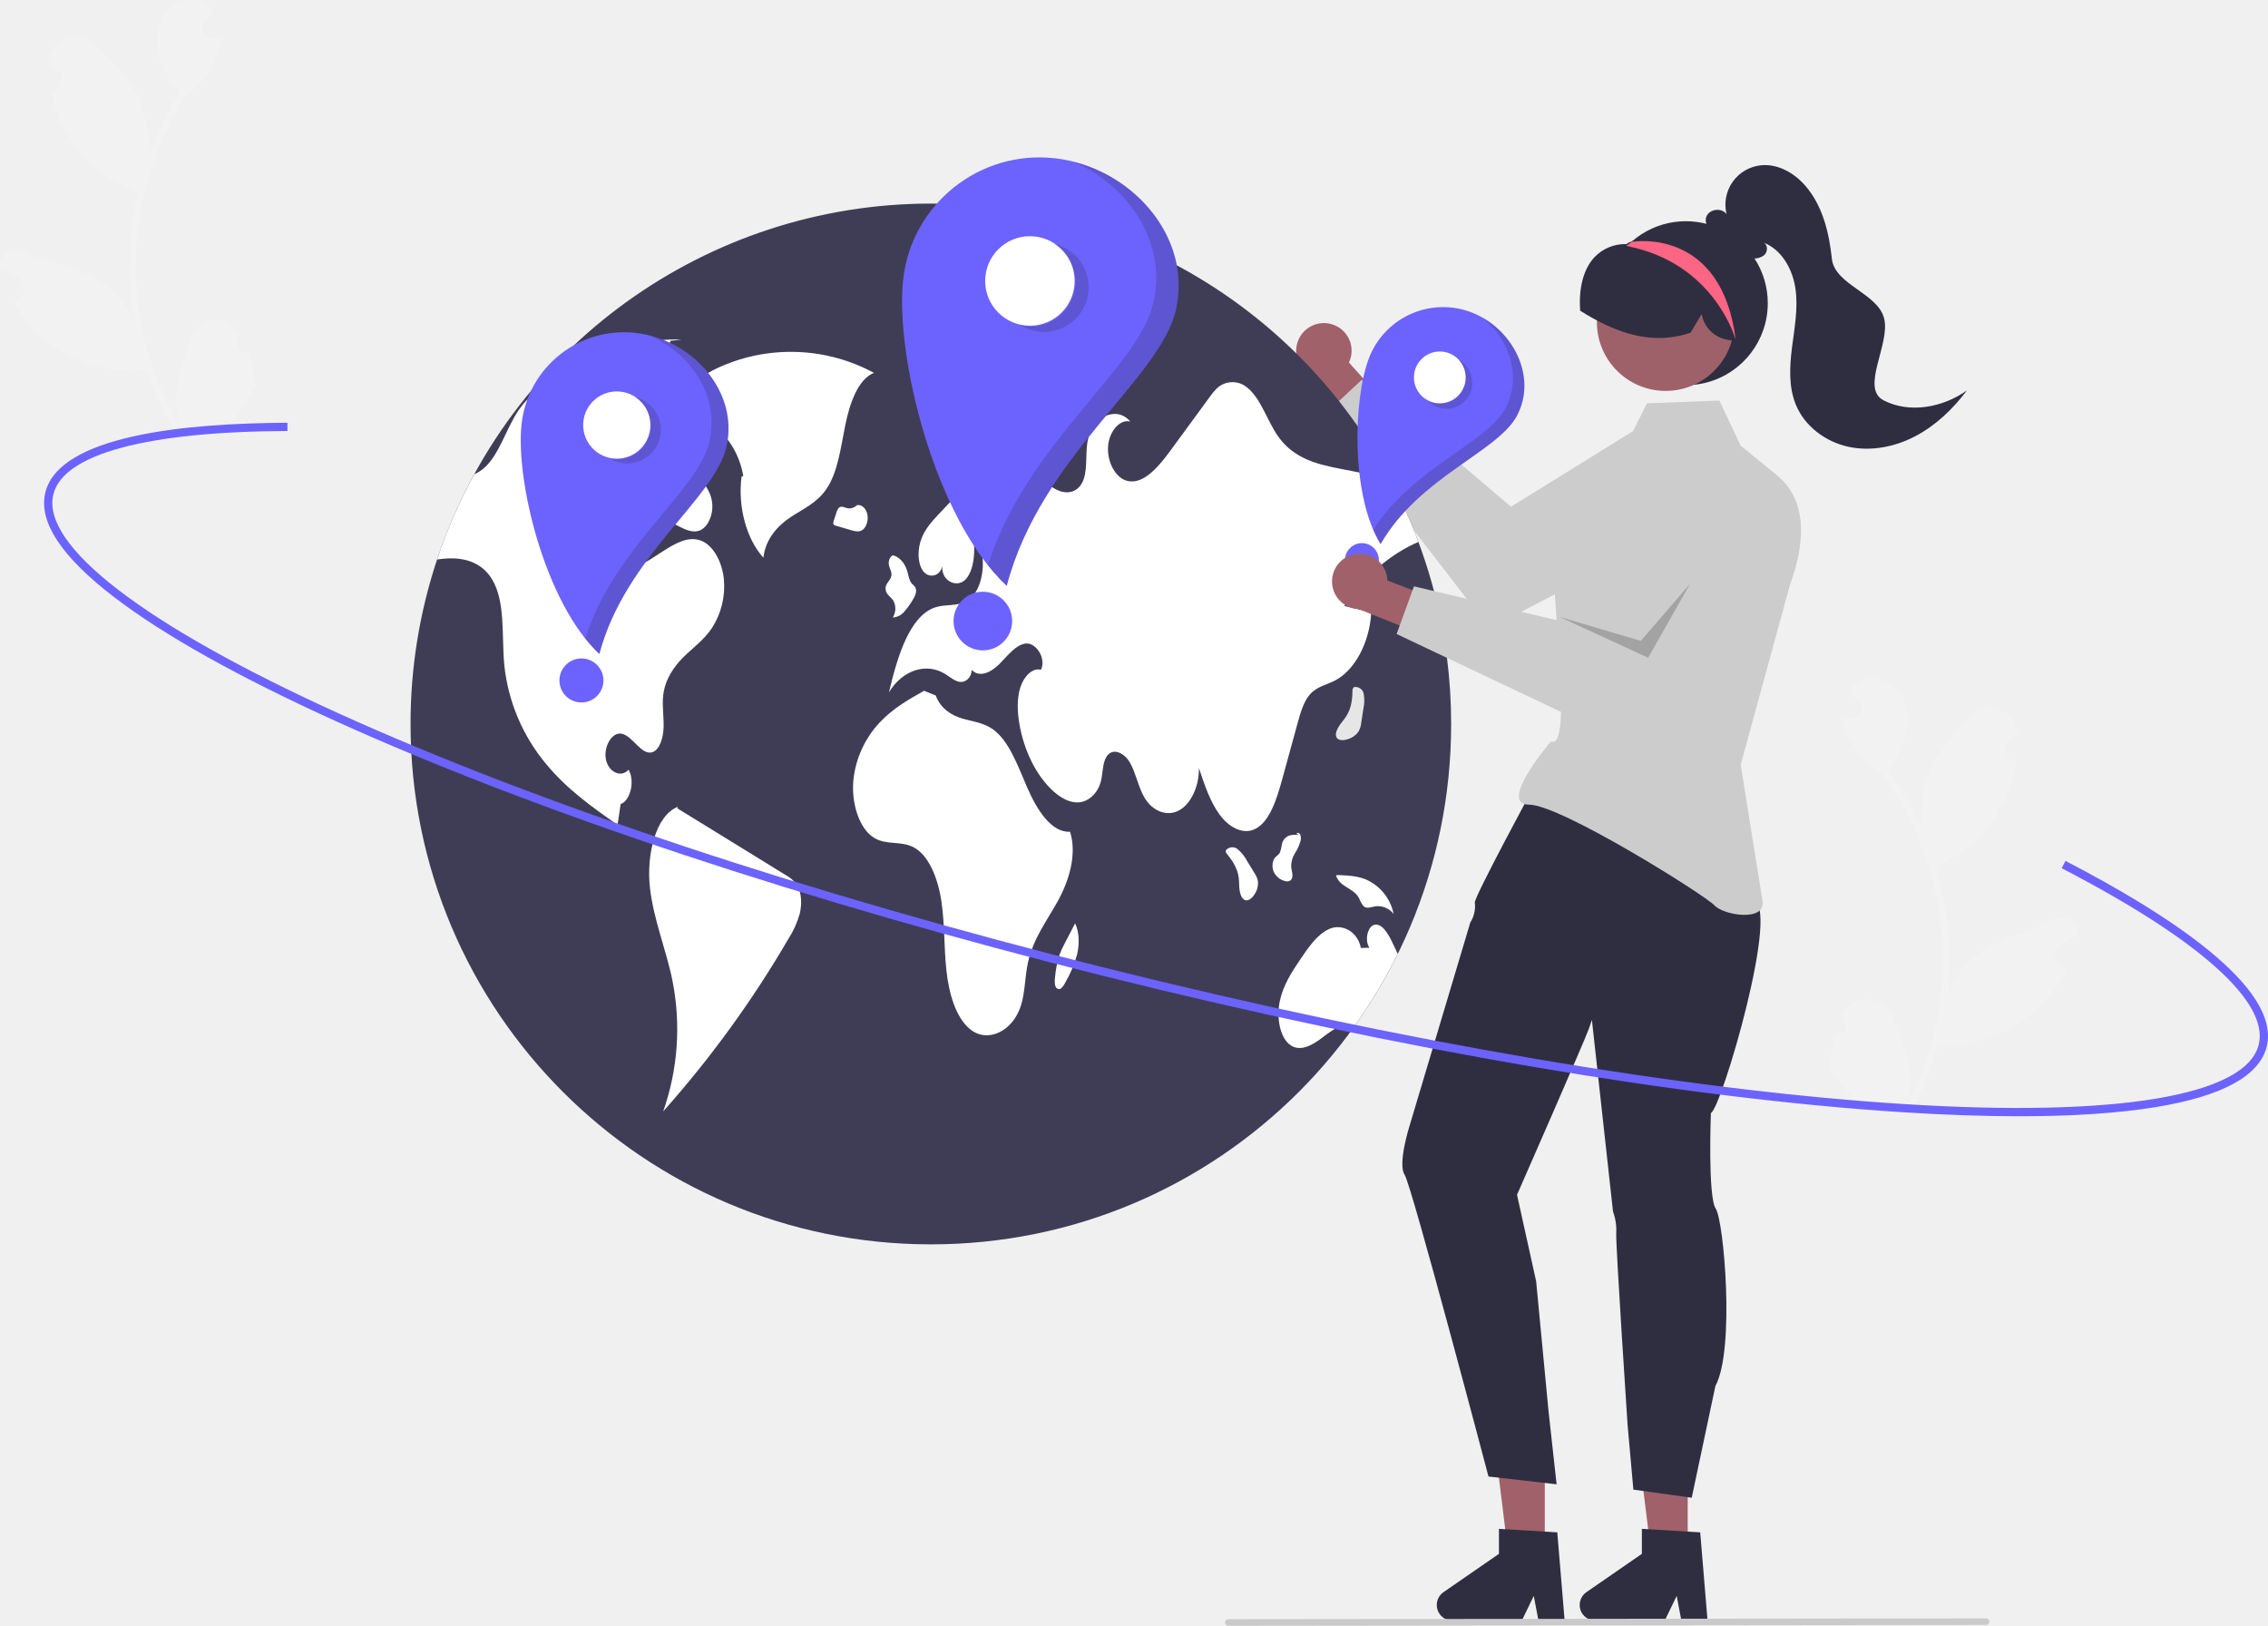
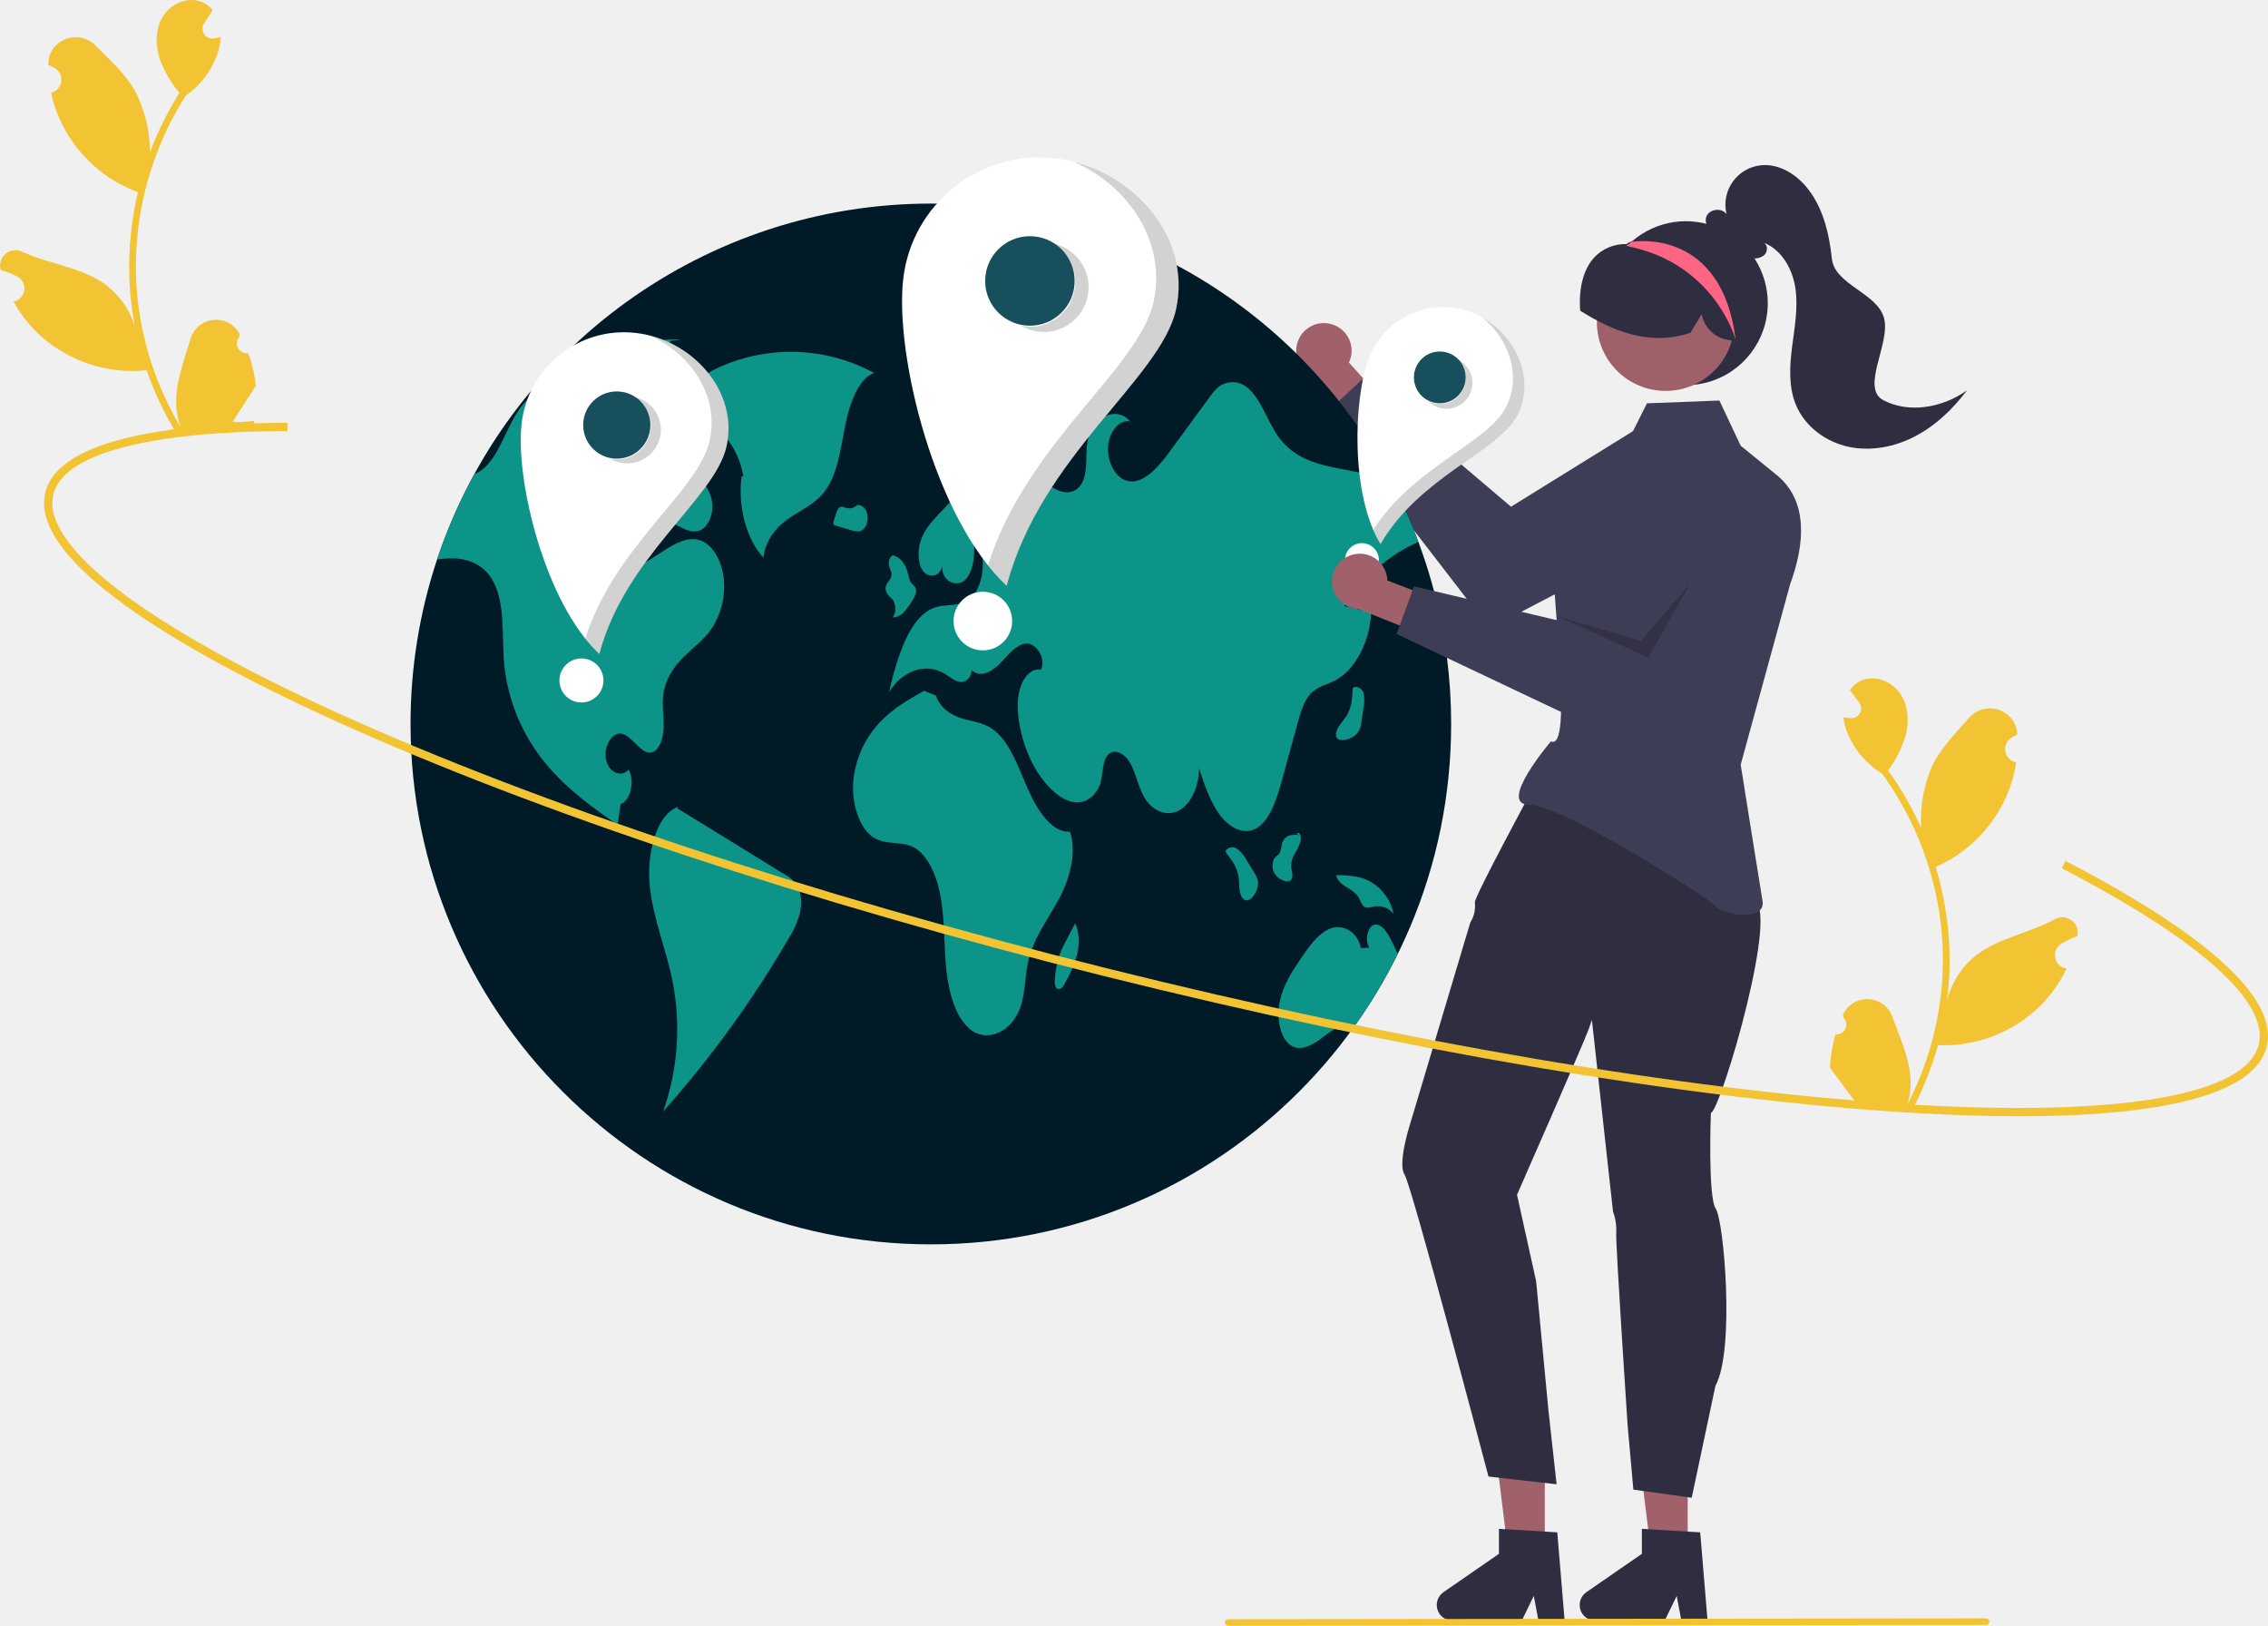
<svg xmlns="http://www.w3.org/2000/svg" data-name="Layer 1" width="825.202" height="591.419" viewBox="0 0 825.202 591.419">
-   <path d="M855.224,530.608a3.613,3.613,0,0,0,2.907-6.134c-.074-.366-.127-.629-.202-.995q.054-.116.109-.231a9.703,9.703,0,0,1,17.876.899c2.596,7.179,5.991,14.407,6.561,21.897a28.705,28.705,0,0,1-.962,9.838,115.086,115.086,0,0,0,12.68-47.26,111.081,111.081,0,0,0-.112-12.411q-.335-5.081-1.115-10.11a116.419,116.419,0,0,0-20.767-50.362,30.983,30.983,0,0,1-12.25-13.954,23.634,23.634,0,0,1-1.847-6.551c.623.111,1.257.192,1.882.263.195.019.4.039.594.059l.073.007a3.58,3.58,0,0,0,3.208-5.689q-.383-.518-.766-1.036c-.387-.533-.785-1.056-1.172-1.588a1.784,1.784,0,0,1-.126-.16c-.445-.608-.891-1.205-1.336-1.812a10.352,10.352,0,0,1,3.543-3.119c4.865-2.553,11.309-.328,14.53,4.115,3.232,4.443,3.599,10.483,2.158,15.78a41.485,41.485,0,0,1-6.327,12.512c.242.341.494.672.735,1.012a117.172,117.172,0,0,1,11.316,19.923,48.709,48.709,0,0,1,3.957-22.465c3.093-6.578,8.567-11.985,13.427-17.57,5.837-6.708,16.999-3.142,17.56,5.732q.008.129.016.258-1.049.529-2.059,1.131a4.901,4.901,0,0,0,1.559,9.001l.099.02a48.767,48.767,0,0,1-1.623,7.224,50.21,50.21,0,0,1-26.436,30.272c-.41.187-.81.374-1.22.551a119.597,119.597,0,0,1,5.022,30.563,113.435,113.435,0,0,1-.934,18.292l.041-.214a29.974,29.974,0,0,1,11.026-16.813c8.167-6.095,19.39-7.957,28.118-12.756a5.625,5.625,0,0,1,8.352,5.867q-.022.113-.045.225a32.924,32.924,0,0,0-3.771,1.605q-1.049.529-2.059,1.131a4.901,4.901,0,0,0,1.559,9.001l.099.02c.071.014.133.027.204.04a48.808,48.808,0,0,1-9.622,13.625,50.254,50.254,0,0,1-37.15,14.279l-.01-0a119.562,119.562,0,0,1-9.113,23.048l-28.661-1.334c-.088-.323-.165-.656-.243-.979a32.599,32.599,0,0,0,7.953-.103c-2.005-2.708-4.009-5.437-6.014-8.145a1.781,1.781,0,0,1-.126-.16c-1.016-1.386-2.044-2.761-3.06-4.147l-.001-.002a47.75,47.75,0,0,1,1.963-12.086Z" transform="translate(-187.3989 -154.2905)" fill="#f2f2f2" />
-   <path d="M277.743,282.773a3.613,3.613,0,0,1-3.28-5.943c.051-.37.088-.635.14-1.005q-.061-.112-.123-.224a9.703,9.703,0,0,0-17.786,2.002c-2.148,7.326-5.089,14.75-5.196,22.26a28.705,28.705,0,0,0,1.568,9.76A115.086,115.086,0,0,1,237.489,263.235a111.08,111.08,0,0,1-.655-12.394q.02-5.092.488-10.16a116.419,116.419,0,0,1,17.616-51.549,30.983,30.983,0,0,0,11.364-14.684,23.634,23.634,0,0,0,1.438-6.653c-.615.15-1.243.27-1.862.378-.193.031-.397.064-.59.095l-.073.011a3.58,3.58,0,0,1-3.554-5.48q.35-.541.7-1.082c.353-.556.718-1.102,1.071-1.658a1.783,1.783,0,0,0,.116-.168c.407-.634.815-1.258,1.222-1.891a10.352,10.352,0,0,0-3.728-2.894c-5.013-2.248-11.307.371-14.248,5.005-2.951,4.635-2.944,10.685-1.179,15.883a41.485,41.485,0,0,0,7.088,12.097c-.22.355-.451.701-.671,1.056a117.172,117.172,0,0,0-10.063,20.584,48.709,48.709,0,0,0-5.337-22.177c-3.493-6.374-9.291-11.432-14.486-16.706-6.24-6.335-17.161-2.086-17.172,6.806q-0.0.129 0.0.258,1.08.463,2.125,1.002a4.901,4.901,0,0,1-1,9.08l-.098.026a48.767,48.767,0,0,0,2.066,7.109,50.21,50.21,0,0,0,28.256,28.581c.421.161.832.323,1.252.474a119.597,119.597,0,0,0-3.124,30.814,113.433,113.433,0,0,0,2.062,18.199l-.054-.211a29.974,29.974,0,0,0-12.044-16.1c-8.528-5.579-19.845-6.744-28.852-10.995a5.625,5.625,0,0,0-7.973,6.372q.029.111.059.222a32.924,32.924,0,0,1,3.863,1.369q1.08.464,2.125,1.002a4.901,4.901,0,0,1-1,9.081l-.098.026c-.07.018-.131.035-.201.053a48.808,48.808,0,0,0,10.445,13.005,50.254,50.254,0,0,0,37.961,11.957l.01-.001a119.563,119.563,0,0,0,10.52,22.441l28.523-3.102c.068-.328.124-.665.182-.992a32.599,32.599,0,0,1-7.944.388c1.834-2.827,3.665-5.674,5.499-8.501a1.779,1.779,0,0,0,.116-.168c.929-1.446,1.869-2.882,2.798-4.328l0-.002a47.75,47.75,0,0,0-2.706-11.941Z" transform="translate(-187.3989 -154.2905)" fill="#f2f2f2" />
+   <path d="M855.224,530.608a3.613,3.613,0,0,0,2.907-6.134c-.074-.366-.127-.629-.202-.995q.054-.116.109-.231a9.703,9.703,0,0,1,17.876.899c2.596,7.179,5.991,14.407,6.561,21.897a28.705,28.705,0,0,1-.962,9.838,115.086,115.086,0,0,0,12.68-47.26,111.081,111.081,0,0,0-.112-12.411q-.335-5.081-1.115-10.11a116.419,116.419,0,0,0-20.767-50.362,30.983,30.983,0,0,1-12.25-13.954,23.634,23.634,0,0,1-1.847-6.551c.623.111,1.257.192,1.882.263.195.019.4.039.594.059l.073.007a3.58,3.58,0,0,0,3.208-5.689q-.383-.518-.766-1.036c-.387-.533-.785-1.056-1.172-1.588a1.784,1.784,0,0,1-.126-.16c-.445-.608-.891-1.205-1.336-1.812a10.352,10.352,0,0,1,3.543-3.119c4.865-2.553,11.309-.328,14.53,4.115,3.232,4.443,3.599,10.483,2.158,15.78a41.485,41.485,0,0,1-6.327,12.512c.242.341.494.672.735,1.012a117.172,117.172,0,0,1,11.316,19.923,48.709,48.709,0,0,1,3.957-22.465c3.093-6.578,8.567-11.985,13.427-17.57,5.837-6.708,16.999-3.142,17.56,5.732q.008.129.016.258-1.049.529-2.059,1.131a4.901,4.901,0,0,0,1.559,9.001l.099.02a48.767,48.767,0,0,1-1.623,7.224,50.21,50.21,0,0,1-26.436,30.272c-.41.187-.81.374-1.22.551a119.597,119.597,0,0,1,5.022,30.563,113.435,113.435,0,0,1-.934,18.292l.041-.214a29.974,29.974,0,0,1,11.026-16.813c8.167-6.095,19.39-7.957,28.118-12.756a5.625,5.625,0,0,1,8.352,5.867q-.022.113-.045.225a32.924,32.924,0,0,0-3.771,1.605q-1.049.529-2.059,1.131a4.901,4.901,0,0,0,1.559,9.001l.099.02c.071.014.133.027.204.04a48.808,48.808,0,0,1-9.622,13.625,50.254,50.254,0,0,1-37.15,14.279l-.01-0a119.562,119.562,0,0,1-9.113,23.048l-28.661-1.334c-.088-.323-.165-.656-.243-.979a32.599,32.599,0,0,0,7.953-.103c-2.005-2.708-4.009-5.437-6.014-8.145a1.781,1.781,0,0,1-.126-.16c-1.016-1.386-2.044-2.761-3.06-4.147l-.001-.002a47.75,47.75,0,0,1,1.963-12.086Z" transform="translate(-187.3989 -154.2905)" fill="#f2c332" />
+   <path d="M277.743,282.773a3.613,3.613,0,0,1-3.28-5.943c.051-.37.088-.635.14-1.005q-.061-.112-.123-.224a9.703,9.703,0,0,0-17.786,2.002c-2.148,7.326-5.089,14.75-5.196,22.26a28.705,28.705,0,0,0,1.568,9.76A115.086,115.086,0,0,1,237.489,263.235a111.08,111.08,0,0,1-.655-12.394q.02-5.092.488-10.16a116.419,116.419,0,0,1,17.616-51.549,30.983,30.983,0,0,0,11.364-14.684,23.634,23.634,0,0,0,1.438-6.653c-.615.15-1.243.27-1.862.378-.193.031-.397.064-.59.095l-.073.011a3.58,3.58,0,0,1-3.554-5.48q.35-.541.7-1.082c.353-.556.718-1.102,1.071-1.658a1.783,1.783,0,0,0,.116-.168c.407-.634.815-1.258,1.222-1.891a10.352,10.352,0,0,0-3.728-2.894c-5.013-2.248-11.307.371-14.248,5.005-2.951,4.635-2.944,10.685-1.179,15.883a41.485,41.485,0,0,0,7.088,12.097c-.22.355-.451.701-.671,1.056a117.172,117.172,0,0,0-10.063,20.584,48.709,48.709,0,0,0-5.337-22.177c-3.493-6.374-9.291-11.432-14.486-16.706-6.24-6.335-17.161-2.086-17.172,6.806q-0.0.129 0.0.258,1.08.463,2.125,1.002a4.901,4.901,0,0,1-1,9.08l-.098.026a48.767,48.767,0,0,0,2.066,7.109,50.21,50.21,0,0,0,28.256,28.581c.421.161.832.323,1.252.474a119.597,119.597,0,0,0-3.124,30.814,113.433,113.433,0,0,0,2.062,18.199l-.054-.211a29.974,29.974,0,0,0-12.044-16.1c-8.528-5.579-19.845-6.744-28.852-10.995a5.625,5.625,0,0,0-7.973,6.372q.029.111.059.222a32.924,32.924,0,0,1,3.863,1.369q1.08.464,2.125,1.002a4.901,4.901,0,0,1-1,9.081l-.098.026c-.07.018-.131.035-.201.053a48.808,48.808,0,0,0,10.445,13.005,50.254,50.254,0,0,0,37.961,11.957l.01-.001a119.563,119.563,0,0,0,10.52,22.441l28.523-3.102c.068-.328.124-.665.182-.992a32.599,32.599,0,0,1-7.944.388c1.834-2.827,3.665-5.674,5.499-8.501a1.779,1.779,0,0,0,.116-.168c.929-1.446,1.869-2.882,2.798-4.328l0-.002a47.75,47.75,0,0,0-2.706-11.941Z" transform="translate(-187.3989 -154.2905)" fill="#f2c332" />
  <path d="M671.818,272.202a10.016,10.016,0,0,1,6.383,13.969l15.306,17.017-8.073,11.824L664.157,290.677a10.07,10.07,0,0,1,7.661-18.475Z" transform="translate(-187.3989 -154.2905)" fill="#a0616a" />
-   <path d="M815.114,313.989l0,0a20.026,20.026,0,0,0-27.608-6.542l-50.339,31.177-54.301-46.158L669.356,305.045l59.987,77.83,77.965-40.644C805.489,343.179,817.313,317.567,815.114,313.989Z" transform="translate(-187.3989 -154.2905)" fill="#ccc" />
-   <path d="M715.391,417.655a189.27,189.27,0,0,1-189.308,189.308c-104.551,0-189.308-84.757-189.308-189.308a189.245,189.245,0,0,1,9.655-59.842A189.506,189.506,0,0,1,526.083,228.347,189.245,189.245,0,0,1,693.021,328.333a186.774,186.774,0,0,1,10.464,23.106c.41,1.104.81,2.208,1.199,3.323v.011q2.603,7.351,4.586,14.976A189.32,189.32,0,0,1,715.391,417.655Z" transform="translate(-187.3989 -154.2905)" fill="#3f3d56" />
-   <path d="M505.371,289.931a63.517,63.517,0,0,0-55.761-2.281c-7.796,3.393-16.006,9.48-18.607,20.471,10.519-6.208,24.136,3.601,26.843,19.336l-.632.174c-1.43,10.899,1.762,22.764,7.941,29.522.811-7.02,5.427-11.797,9.967-14.781,4.54-2.984,9.562-5.152,13.027-10.282,4.108-6.081,5.151-14.969,6.783-23.077C496.563,300.905,499.659,292.19,505.371,289.931Z" transform="translate(-187.3989 -154.2905)" fill="#fff" />
-   <path d="M446.489,382.675c-2.913,4.375-6.805,7.12-10.296,10.538-3.481,3.429-6.794,8.056-7.488,13.998-.442,3.807.242,7.677.147,11.527-.094,3.849-1.378,8.182-3.996,9.139-4.133,1.493-7.288-6.184-11.537-6.72-3.376-.421-6.415,4.89-5.437,9.497.978,4.606,5.574,6.647,8.214,3.639,2.387,4.007.705,11.274-2.882,12.505-.379,2.524-.757,5.038-1.125,7.562-9.066-6.342-18.226-12.789-25.935-22.075a67.007,67.007,0,0,1-15.271-36.095c-.999-10.675.484-22.885-4.417-31.099-3.923-6.573-10.654-8.025-16.712-7.614-1.104.074-2.219.2-3.323.336a187.235,187.235,0,0,1,13.556-31.025,13.282,13.282,0,0,0,3.397-2.114c5.637-4.785,8.14-14.472,12.715-21.171q.442-.647.915-1.262c4.68-6.111,10.948-9.255,17.006-12.179,13.409-6.51,27.208-13.104,41.364-12.2l-4.028.389q-7.052,19.751-14.114,39.502-1.073,3.029-2.166,6.068c-2.671,7.488-5.427,15.46-5.017,23.842.242,4.964,1.967,10.265,5.248,11.968,3.06,1.578,6.405-.358,9.36-2.272,1.252-.799,2.493-1.599,3.744-2.408,4.491-2.892,9.465-5.858,14.209-3.923,4.344,1.767,7.551,7.667,8.161,14.03A28.049,28.049,0,0,1,446.489,382.675Z" transform="translate(-187.3989 -154.2905)" fill="#fff" />
-   <path d="M473.198,472.572q-19.674-12.113-39.348-24.227l.223-.573c-8.155,3.106-11.54,17.602-10.193,29.456,1.348,11.854,5.917,22.451,8.226,34.002a90.252,90.252,0,0,1-3.403,47.358,387.843,387.843,0,0,0,45.56-62.781,33.588,33.588,0,0,0,4.121-9.138c.833-3.442.705-7.58-.964-10.34A11.511,11.511,0,0,0,473.198,472.572Z" transform="translate(-187.3989 -154.2905)" fill="#fff" />
-   <path d="M421.435,325.653c-1.393,3.131-1.929,7.307-.665,10.547,1.291,3.309,4.019,4.804,6.532,6.05l7.247,3.592c2.411,1.195,5.01,2.402,7.468,1.419,2.964-1.186,5.02-5.833,4.488-10.148-.566-4.591-3.46-7.749-6.136-10.439q-5.618-5.645-11.237-11.291l-2.111,2.585A28.192,28.192,0,0,0,421.435,325.653Z" transform="translate(-187.3989 -154.2905)" fill="#fff" />
-   <path d="M676.541,374.735q4.891,1.152,9.781,2.303c-.568,11.012-6.026,21.203-13.346,24.894-3.05,1.536-6.447,2.103-8.971,4.975-2.282,2.608-3.439,6.668-4.501,10.549q-2.792,10.16-5.585,20.319c-1.998,7.299-4.564,15.408-9.76,18.037-4.459,2.261-9.56-.505-12.989-5.143-3.429-4.638-5.521-10.875-7.551-16.953.126,6.626-2.955,13.125-7.32,15.429-4.375,2.303-9.697.221-12.621-4.922-2.103-3.692-2.976-8.561-5.038-12.305-2.061-3.744-6.384-5.89-8.635-2.377-1.483,2.335-1.294,5.911-2.03,8.877-1.146,4.606-4.617,7.499-8.056,7.751-3.429.252-6.773-1.725-9.644-4.407-5.921-5.553-10.286-14.366-11.979-24.158-.747-4.365-.957-9.118.337-13.21,1.294-4.091,4.417-7.246,7.52-6.468,2.04-4.312-1.988-10.033-5.616-9.529-3.639.505-6.489,4.407-9.476,7.404-2.976,2.997-7.141,5.174-10.139,2.198.021,2.766-2.23,4.596-4.175,4.365-1.935-.221-3.66-1.777-5.437-2.882-6.868-4.281-15.586-1.441-20.466,6.657,3.05-12.978,7.52-27.87,16.89-30.92,3.828-1.251,8.004-.221,11.621-2.387,6.405-3.839,7.699-18.342,2.167-24.326.705,5.658.568,12.263-2.419,16.133-2.987,3.87-9.255,1.346-8.876-4.375-.862,3.944-5.153,4.543-7.131,1.514-1.988-3.029-1.819-7.982-.41-11.6s3.807-6.216,6.131-8.708c4.996-5.353,10.065-10.77,15.849-14.135,5.795-3.365,12.484-4.501,18.289-1.157,3.061,1.767,5.753,4.712,8.877,6.268,3.124,1.567,7.089,1.367,9.16-2.293,2.324-4.081,1.23-10.139,2.093-15.239,1.546-9.013,10.559-13.23,15.555-7.278-3.733-.957-7.593,3.46-8.056,8.813-.473,5.353,2.23,10.759,5.848,12.379,6.079,2.692,12.032-4.081,16.628-10.349q7.194-9.844,14.408-19.677a23.782,23.782,0,0,1,2.577-3.134,8.291,8.291,0,0,1,11.327-.231c4.859,3.965,7.141,12.095,11.127,17.69,5.784,8.13,14.44,10.107,22.496,11.684q9.008,1.751,18.026,3.523a186.774,186.774,0,0,1,10.464,23.106C693.305,355.762,683.913,363.849,676.541,374.735Z" transform="translate(-187.3989 -154.2905)" fill="#fff" />
-   <path d="M695.955,501.276a188.546,188.546,0,0,1-15.671,26.219c-3.786-1.62-7.856,1.273-11.401,3.986-3.702,2.84-8.151,5.606-11.947,3.018-3.881-2.65-5.132-10.065-3.902-15.944,1.23-5.869,4.301-10.538,7.278-14.976,3.155-4.712,6.531-9.602,10.917-11.432,4.396-1.83,10.044.757,11.327,7.004l3.113-.105c-1.746-2.398-.831-7.362,1.515-8.235,2.703-1.02,5.048,2.692,6.647,5.974C694.546,498.268,695.272,499.762,695.955,501.276Z" transform="translate(-187.3989 -154.2905)" fill="#fff" />
-   <path d="M576.727,456.853c-6.691.421-11.992-7.817-15.514-15.92-3.522-8.104-6.736-17.371-12.773-21.496-3.45-2.357-7.383-2.68-11.125-3.822-3.742-1.142-7.659-3.505-9.447-8.318l-4.245-1.715c-5.606,3.152-11.285,6.362-16.116,11.491a36.018,36.018,0,0,0-9.603,20.993c-.811,8.496,2.183,17.97,7.778,21.161,4.421,2.522,9.567.932,14.045,3.241,5.595,2.884,8.916,11.264,10.173,19.537s.939,16.871,1.838,25.238,3.379,17.073,8.509,21.361c6.42,5.366,15.841.907,18.722-8.86,1.413-4.791,1.364-10.197,2.421-15.171,1.861-8.758,6.883-15.256,10.866-22.441C576.241,474.949,579.376,465.191,576.727,456.853Z" transform="translate(-187.3989 -154.2905)" fill="#fff" />
-   <path d="M510.607,370.79a17.86,17.86,0,0,1,1.742,1.85,6.077,6.077,0,0,1-.107,6.276,5.839,5.839,0,0,0,4.181-2.125,26.879,26.879,0,0,0,3.206-4.516c.683-1.113,1.408-2.618.945-3.939-.316-.902-1.064-1.287-1.588-1.965-.831-1.075-1.036-2.783-1.466-4.259-.928-3.188-3.153-5.532-5.567-5.867l.335.064c-1.009.345-1.713,1.947-1.49,3.388.203,1.312,1.046,2.402.963,3.741-.121,1.925-2.044,2.828-2.163,4.753A3.674,3.674,0,0,0,510.607,370.79Z" transform="translate(-187.3989 -154.2905)" fill="#fff" />
+   <path d="M815.114,313.989l0,0a20.026,20.026,0,0,0-27.608-6.542l-50.339,31.177-54.301-46.158L669.356,305.045l59.987,77.83,77.965-40.644C805.489,343.179,817.313,317.567,815.114,313.989Z" transform="translate(-187.3989 -154.2905)" fill="#3e3d56" />
+   <path d="M715.391,417.655a189.27,189.27,0,0,1-189.308,189.308c-104.551,0-189.308-84.757-189.308-189.308a189.245,189.245,0,0,1,9.655-59.842A189.506,189.506,0,0,1,526.083,228.347,189.245,189.245,0,0,1,693.021,328.333a186.774,186.774,0,0,1,10.464,23.106c.41,1.104.81,2.208,1.199,3.323v.011q2.603,7.351,4.586,14.976A189.32,189.32,0,0,1,715.391,417.655Z" transform="translate(-187.3989 -154.2905)" fill="#011a27" />
+   <path d="M505.371,289.931a63.517,63.517,0,0,0-55.761-2.281c-7.796,3.393-16.006,9.48-18.607,20.471,10.519-6.208,24.136,3.601,26.843,19.336l-.632.174c-1.43,10.899,1.762,22.764,7.941,29.522.811-7.02,5.427-11.797,9.967-14.781,4.54-2.984,9.562-5.152,13.027-10.282,4.108-6.081,5.151-14.969,6.783-23.077C496.563,300.905,499.659,292.19,505.371,289.931Z" transform="translate(-187.3989 -154.2905)" fill="#0d9488" />
+   <path d="M446.489,382.675c-2.913,4.375-6.805,7.12-10.296,10.538-3.481,3.429-6.794,8.056-7.488,13.998-.442,3.807.242,7.677.147,11.527-.094,3.849-1.378,8.182-3.996,9.139-4.133,1.493-7.288-6.184-11.537-6.72-3.376-.421-6.415,4.89-5.437,9.497.978,4.606,5.574,6.647,8.214,3.639,2.387,4.007.705,11.274-2.882,12.505-.379,2.524-.757,5.038-1.125,7.562-9.066-6.342-18.226-12.789-25.935-22.075a67.007,67.007,0,0,1-15.271-36.095c-.999-10.675.484-22.885-4.417-31.099-3.923-6.573-10.654-8.025-16.712-7.614-1.104.074-2.219.2-3.323.336a187.235,187.235,0,0,1,13.556-31.025,13.282,13.282,0,0,0,3.397-2.114c5.637-4.785,8.14-14.472,12.715-21.171q.442-.647.915-1.262c4.68-6.111,10.948-9.255,17.006-12.179,13.409-6.51,27.208-13.104,41.364-12.2l-4.028.389q-7.052,19.751-14.114,39.502-1.073,3.029-2.166,6.068c-2.671,7.488-5.427,15.46-5.017,23.842.242,4.964,1.967,10.265,5.248,11.968,3.06,1.578,6.405-.358,9.36-2.272,1.252-.799,2.493-1.599,3.744-2.408,4.491-2.892,9.465-5.858,14.209-3.923,4.344,1.767,7.551,7.667,8.161,14.03A28.049,28.049,0,0,1,446.489,382.675Z" transform="translate(-187.3989 -154.2905)" fill="#0d9488" />
+   <path d="M473.198,472.572q-19.674-12.113-39.348-24.227l.223-.573c-8.155,3.106-11.54,17.602-10.193,29.456,1.348,11.854,5.917,22.451,8.226,34.002a90.252,90.252,0,0,1-3.403,47.358,387.843,387.843,0,0,0,45.56-62.781,33.588,33.588,0,0,0,4.121-9.138c.833-3.442.705-7.58-.964-10.34A11.511,11.511,0,0,0,473.198,472.572Z" transform="translate(-187.3989 -154.2905)" fill="#0d9488" />
+   <path d="M421.435,325.653c-1.393,3.131-1.929,7.307-.665,10.547,1.291,3.309,4.019,4.804,6.532,6.05l7.247,3.592c2.411,1.195,5.01,2.402,7.468,1.419,2.964-1.186,5.02-5.833,4.488-10.148-.566-4.591-3.46-7.749-6.136-10.439q-5.618-5.645-11.237-11.291l-2.111,2.585A28.192,28.192,0,0,0,421.435,325.653Z" transform="translate(-187.3989 -154.2905)" fill="#0d9488" />
+   <path d="M676.541,374.735q4.891,1.152,9.781,2.303c-.568,11.012-6.026,21.203-13.346,24.894-3.05,1.536-6.447,2.103-8.971,4.975-2.282,2.608-3.439,6.668-4.501,10.549q-2.792,10.16-5.585,20.319c-1.998,7.299-4.564,15.408-9.76,18.037-4.459,2.261-9.56-.505-12.989-5.143-3.429-4.638-5.521-10.875-7.551-16.953.126,6.626-2.955,13.125-7.32,15.429-4.375,2.303-9.697.221-12.621-4.922-2.103-3.692-2.976-8.561-5.038-12.305-2.061-3.744-6.384-5.89-8.635-2.377-1.483,2.335-1.294,5.911-2.03,8.877-1.146,4.606-4.617,7.499-8.056,7.751-3.429.252-6.773-1.725-9.644-4.407-5.921-5.553-10.286-14.366-11.979-24.158-.747-4.365-.957-9.118.337-13.21,1.294-4.091,4.417-7.246,7.52-6.468,2.04-4.312-1.988-10.033-5.616-9.529-3.639.505-6.489,4.407-9.476,7.404-2.976,2.997-7.141,5.174-10.139,2.198.021,2.766-2.23,4.596-4.175,4.365-1.935-.221-3.66-1.777-5.437-2.882-6.868-4.281-15.586-1.441-20.466,6.657,3.05-12.978,7.52-27.87,16.89-30.92,3.828-1.251,8.004-.221,11.621-2.387,6.405-3.839,7.699-18.342,2.167-24.326.705,5.658.568,12.263-2.419,16.133-2.987,3.87-9.255,1.346-8.876-4.375-.862,3.944-5.153,4.543-7.131,1.514-1.988-3.029-1.819-7.982-.41-11.6s3.807-6.216,6.131-8.708c4.996-5.353,10.065-10.77,15.849-14.135,5.795-3.365,12.484-4.501,18.289-1.157,3.061,1.767,5.753,4.712,8.877,6.268,3.124,1.567,7.089,1.367,9.16-2.293,2.324-4.081,1.23-10.139,2.093-15.239,1.546-9.013,10.559-13.23,15.555-7.278-3.733-.957-7.593,3.46-8.056,8.813-.473,5.353,2.23,10.759,5.848,12.379,6.079,2.692,12.032-4.081,16.628-10.349q7.194-9.844,14.408-19.677a23.782,23.782,0,0,1,2.577-3.134,8.291,8.291,0,0,1,11.327-.231c4.859,3.965,7.141,12.095,11.127,17.69,5.784,8.13,14.44,10.107,22.496,11.684q9.008,1.751,18.026,3.523a186.774,186.774,0,0,1,10.464,23.106C693.305,355.762,683.913,363.849,676.541,374.735Z" transform="translate(-187.3989 -154.2905)" fill="#0d9488" />
+   <path d="M695.955,501.276a188.546,188.546,0,0,1-15.671,26.219c-3.786-1.62-7.856,1.273-11.401,3.986-3.702,2.84-8.151,5.606-11.947,3.018-3.881-2.65-5.132-10.065-3.902-15.944,1.23-5.869,4.301-10.538,7.278-14.976,3.155-4.712,6.531-9.602,10.917-11.432,4.396-1.83,10.044.757,11.327,7.004l3.113-.105c-1.746-2.398-.831-7.362,1.515-8.235,2.703-1.02,5.048,2.692,6.647,5.974C694.546,498.268,695.272,499.762,695.955,501.276Z" transform="translate(-187.3989 -154.2905)" fill="#0d9488" />
+   <path d="M576.727,456.853c-6.691.421-11.992-7.817-15.514-15.92-3.522-8.104-6.736-17.371-12.773-21.496-3.45-2.357-7.383-2.68-11.125-3.822-3.742-1.142-7.659-3.505-9.447-8.318l-4.245-1.715c-5.606,3.152-11.285,6.362-16.116,11.491a36.018,36.018,0,0,0-9.603,20.993c-.811,8.496,2.183,17.97,7.778,21.161,4.421,2.522,9.567.932,14.045,3.241,5.595,2.884,8.916,11.264,10.173,19.537s.939,16.871,1.838,25.238,3.379,17.073,8.509,21.361c6.42,5.366,15.841.907,18.722-8.86,1.413-4.791,1.364-10.197,2.421-15.171,1.861-8.758,6.883-15.256,10.866-22.441C576.241,474.949,579.376,465.191,576.727,456.853Z" transform="translate(-187.3989 -154.2905)" fill="#0d9488" />
+   <path d="M510.607,370.79a17.86,17.86,0,0,1,1.742,1.85,6.077,6.077,0,0,1-.107,6.276,5.839,5.839,0,0,0,4.181-2.125,26.879,26.879,0,0,0,3.206-4.516c.683-1.113,1.408-2.618.945-3.939-.316-.902-1.064-1.287-1.588-1.965-.831-1.075-1.036-2.783-1.466-4.259-.928-3.188-3.153-5.532-5.567-5.867l.335.064c-1.009.345-1.713,1.947-1.49,3.388.203,1.312,1.046,2.402.963,3.741-.121,1.925-2.044,2.828-2.163,4.753A3.674,3.674,0,0,0,510.607,370.79Z" transform="translate(-187.3989 -154.2905)" fill="#0d9488" />
  <path d="M499.142,338.082c.01-.003.02-.003.03-.006a5.357,5.357,0,0,0,.571-.608Z" transform="translate(-187.3989 -154.2905)" fill="#e6e6e6" />
-   <path d="M501.149,347.116c1.479-.951,2.306-3.582,1.817-5.785-.486-2.189-2.206-3.66-3.793-3.256a3.866,3.866,0,0,1-3.595,1.058c-.981-.253-2.058-.903-2.909-.164a4.404,4.404,0,0,0-.991,1.935q-.472,1.45-.945,2.9a1.83,1.83,0,0,0-.112,1.099.931.931,0,0,0,.714.568q2.835.836,5.669,1.671C498.381,347.549,499.868,347.94,501.149,347.116Z" transform="translate(-187.3989 -154.2905)" fill="#fff" />
-   <path d="M643.805,471.848q-1.31-2.145-2.62-4.29a14.334,14.334,0,0,0-3.453-4.336,3.06,3.06,0,0,0-4.356.436l.106.817c1.991,2.498,4.098,5.273,4.603,8.98.199,1.462.13,2.974.304,4.442s.671,2.99,1.618,3.623c1.375.919,2.99-.436,3.969-2.089a7.193,7.193,0,0,0,1.115-4.579A8.03,8.03,0,0,0,643.805,471.848Z" transform="translate(-187.3989 -154.2905)" fill="#fff" />
-   <path d="M682.68,417.231q.379-2.485.758-4.97a14.334,14.334,0,0,0,.15-5.541,3.06,3.06,0,0,0-3.614-2.471l-.445.693c-.085,3.193-.261,6.673-2.262,9.834-.789,1.246-1.816,2.359-2.628,3.594s-1.412,2.72-1.095,3.814c.461,1.589,2.569,1.592,4.382.958a7.193,7.193,0,0,0,3.801-2.785A8.03,8.03,0,0,0,682.68,417.231Z" transform="translate(-187.3989 -154.2905)" fill="#e6e6e6" />
-   <path d="M657.508,473.709c.427-1.228-.189-2.636-.32-3.993a8.765,8.765,0,0,1,1.334-4.969,16.154,16.154,0,0,0,2.078-4.556,3.812,3.812,0,0,0-.1-2.231c-.289-.65-.99-.946-1.391-.431l.86.554a7.829,7.829,0,0,0-3.489.169,4.318,4.318,0,0,0-2.644,2.981,18.441,18.441,0,0,1-.693,3.092c-.513,1.054-1.505,1.405-2.129,2.33a5.57,5.57,0,0,0,.088,5.292,6.177,6.177,0,0,0,3.494,2.748C655.645,475.069,657.028,475.089,657.508,473.709Z" transform="translate(-187.3989 -154.2905)" fill="#fff" />
-   <path d="M681.91,481.072a12.005,12.005,0,0,0,1.512,2.775c1.168,1.177,2.756.454,4.173.168a7.215,7.215,0,0,1,6.864,2.753A17.471,17.471,0,0,0,684.411,474.231c-3.341-1.362-6.86-1.494-10.334-1.616l-.6.154C675.006,477.22,679.808,477.121,681.91,481.072Z" transform="translate(-187.3989 -154.2905)" fill="#fff" />
-   <path d="M578.558,490.177l.009.019q.087-.168.175-.336Z" transform="translate(-187.3989 -154.2905)" fill="#e6e6e6" />
-   <path d="M574.856,497.342a32.889,32.889,0,0,0-2.077,4.562,39.711,39.711,0,0,0-1.505,7.806c-.188,1.504-.246,3.426.697,4.159a1.337,1.337,0,0,0,1.749-.238,6.918,6.918,0,0,0,1.268-1.885,43.417,43.417,0,0,0,4.28-10.159c.902-3.744.894-8.151-.701-11.393Q576.711,493.769,574.856,497.342Z" transform="translate(-187.3989 -154.2905)" fill="#fff" />
-   <path d="M539.143,306.44a4.215,4.215,0,0,0,4.542.886,14.999,14.999,0,0,0,4.274-2.823,10.055,10.055,0,0,0,2.591-2.826,5.732,5.732,0,0,0,.53-4.366c-.585-1.712-2.07-2.286-3.38-2.674q-3.146-.933-6.292-1.866l1.517-1.368c-1.561-.838-3.288.717-4.264,2.642a14.224,14.224,0,0,0-1.294,3.984C536.844,301.051,537.355,304.649,539.143,306.44Z" transform="translate(-187.3989 -154.2905)" fill="#e6e6e6" />
-   <path d="M576.174,294.008a3.465,3.465,0,0,0,4.722.384,5.279,5.279,0,0,0,2.089-3.762c.148-1.65-.667-3.484-1.832-3.626l.267-1.545c-2.244-.405-5.006-.487-6.209,2.239A6.399,6.399,0,0,0,576.174,294.008Z" transform="translate(-187.3989 -154.2905)" fill="#e6e6e6" />
-   <path d="M571.227,211.865a49.926,49.926,0,0,0-55.207,44.015c-3.091,27.399,11.344,86.898,37.662,111.528,12.392-47.189,55.815-75.179,61.56-100.336C621.381,240.191,598.627,214.955,571.227,211.865Z" transform="translate(-187.3989 -154.2905)" fill="#6c63ff" />
-   <circle id="a2705e7e-530b-43fb-b0c6-4087ca2c8018" data-name="b262ea8c-1946-46c9-a449-3a1996c39394" cx="374.728" cy="102.203" r="16.282" fill="#fff" />
-   <circle id="bb575e01-1284-49d3-8651-037e5b7ffa75" data-name="bcc29a3a-8123-4529-80aa-6f70df2823cf" cx="357.608" cy="225.929" r="10.665" fill="#6c63ff" />
+   <path d="M501.149,347.116c1.479-.951,2.306-3.582,1.817-5.785-.486-2.189-2.206-3.66-3.793-3.256a3.866,3.866,0,0,1-3.595,1.058c-.981-.253-2.058-.903-2.909-.164a4.404,4.404,0,0,0-.991,1.935q-.472,1.45-.945,2.9a1.83,1.83,0,0,0-.112,1.099.931.931,0,0,0,.714.568q2.835.836,5.669,1.671C498.381,347.549,499.868,347.94,501.149,347.116Z" transform="translate(-187.3989 -154.2905)" fill="#0d9488" />
+   <path d="M643.805,471.848q-1.31-2.145-2.62-4.29a14.334,14.334,0,0,0-3.453-4.336,3.06,3.06,0,0,0-4.356.436l.106.817c1.991,2.498,4.098,5.273,4.603,8.98.199,1.462.13,2.974.304,4.442s.671,2.99,1.618,3.623c1.375.919,2.99-.436,3.969-2.089a7.193,7.193,0,0,0,1.115-4.579A8.03,8.03,0,0,0,643.805,471.848Z" transform="translate(-187.3989 -154.2905)" fill="#0d9488" />
+   <path d="M682.68,417.231q.379-2.485.758-4.97a14.334,14.334,0,0,0,.15-5.541,3.06,3.06,0,0,0-3.614-2.471l-.445.693c-.085,3.193-.261,6.673-2.262,9.834-.789,1.246-1.816,2.359-2.628,3.594s-1.412,2.72-1.095,3.814c.461,1.589,2.569,1.592,4.382.958a7.193,7.193,0,0,0,3.801-2.785A8.03,8.03,0,0,0,682.68,417.231Z" transform="translate(-187.3989 -154.2905)" fill="#0d9488" />
+   <path d="M657.508,473.709c.427-1.228-.189-2.636-.32-3.993a8.765,8.765,0,0,1,1.334-4.969,16.154,16.154,0,0,0,2.078-4.556,3.812,3.812,0,0,0-.1-2.231c-.289-.65-.99-.946-1.391-.431l.86.554a7.829,7.829,0,0,0-3.489.169,4.318,4.318,0,0,0-2.644,2.981,18.441,18.441,0,0,1-.693,3.092c-.513,1.054-1.505,1.405-2.129,2.33a5.57,5.57,0,0,0,.088,5.292,6.177,6.177,0,0,0,3.494,2.748C655.645,475.069,657.028,475.089,657.508,473.709Z" transform="translate(-187.3989 -154.2905)" fill="#0d9488" />
+   <path d="M681.91,481.072a12.005,12.005,0,0,0,1.512,2.775c1.168,1.177,2.756.454,4.173.168a7.215,7.215,0,0,1,6.864,2.753A17.471,17.471,0,0,0,684.411,474.231c-3.341-1.362-6.86-1.494-10.334-1.616l-.6.154C675.006,477.22,679.808,477.121,681.91,481.072Z" transform="translate(-187.3989 -154.2905)" fill="#0d9488" />
+   <path d="M578.558,490.177l.009.019q.087-.168.175-.336Z" transform="translate(-187.3989 -154.2905)" fill="#0d9488" />
+   <path d="M574.856,497.342a32.889,32.889,0,0,0-2.077,4.562,39.711,39.711,0,0,0-1.505,7.806c-.188,1.504-.246,3.426.697,4.159a1.337,1.337,0,0,0,1.749-.238,6.918,6.918,0,0,0,1.268-1.885,43.417,43.417,0,0,0,4.28-10.159c.902-3.744.894-8.151-.701-11.393Q576.711,493.769,574.856,497.342Z" transform="translate(-187.3989 -154.2905)" fill="#0d9488" />
+   <path d="M539.143,306.44a4.215,4.215,0,0,0,4.542.886,14.999,14.999,0,0,0,4.274-2.823,10.055,10.055,0,0,0,2.591-2.826,5.732,5.732,0,0,0,.53-4.366c-.585-1.712-2.07-2.286-3.38-2.674q-3.146-.933-6.292-1.866l1.517-1.368c-1.561-.838-3.288.717-4.264,2.642a14.224,14.224,0,0,0-1.294,3.984C536.844,301.051,537.355,304.649,539.143,306.44Z" transform="translate(-187.3989 -154.2905)" fill="#0d9488" />
+   <path d="M576.174,294.008a3.465,3.465,0,0,0,4.722.384,5.279,5.279,0,0,0,2.089-3.762c.148-1.65-.667-3.484-1.832-3.626l.267-1.545c-2.244-.405-5.006-.487-6.209,2.239A6.399,6.399,0,0,0,576.174,294.008Z" transform="translate(-187.3989 -154.2905)" fill="#0d9488" />
+   <path d="M571.227,211.865a49.926,49.926,0,0,0-55.207,44.015c-3.091,27.399,11.344,86.898,37.662,111.528,12.392-47.189,55.815-75.179,61.56-100.336C621.381,240.191,598.627,214.955,571.227,211.865Z" transform="translate(-187.3989 -154.2905)" fill="#fff" />
+   <circle id="a2705e7e-530b-43fb-b0c6-4087ca2c8018" data-name="b262ea8c-1946-46c9-a449-3a1996c39394" cx="374.728" cy="102.203" r="16.282" fill="#17505c" />
+   <circle id="bb575e01-1284-49d3-8651-037e5b7ffa75" data-name="bcc29a3a-8123-4529-80aa-6f70df2823cf" cx="357.608" cy="225.929" r="10.665" fill="#fff" />
  <path d="M575.599,244.828A16.282,16.282,0,0,1,558.827,272.741a16.28,16.28,0,0,0,11.909-29.853A16.282,16.282,0,0,1,575.599,244.828Z" transform="translate(-187.3989 -154.2905)" fill="#231f20" opacity="0.2" style="isolation:isolate" />
  <path d="M615.306,267.124c-5.746,25.157-49.169,53.147-61.56,100.336a69.061,69.061,0,0,1-6.877-7.535c13.925-44.356,54.645-71.309,60.196-95.615,4.968-21.754-8.988-42.429-29.015-51.163C602.292,219.242,620.932,242.491,615.306,267.124Z" transform="translate(-187.3989 -154.2905)" fill="#231f20" opacity="0.2" style="isolation:isolate" />
-   <path d="M418.644,275.396a37.492,37.492,0,0,0-41.459,33.054c-2.321,20.576,8.519,65.257,28.283,83.754,9.306-35.437,41.915-56.457,46.23-75.349C456.308,296.668,439.22,277.717,418.644,275.396Z" transform="translate(-187.3989 -154.2905)" fill="#6c63ff" />
-   <circle id="b2d5ab8a-e71c-4a1a-aadf-98f8ab95825b" data-name="b262ea8c-1946-46c9-a449-3a1996c39394" cx="224.412" cy="154.621" r="12.228" fill="#fff" />
-   <circle id="bac33ac8-32b5-423c-9bc5-6c03ceb8d8dc" data-name="bcc29a3a-8123-4529-80aa-6f70df2823cf" cx="211.555" cy="247.535" r="8.009" fill="#6c63ff" />
+   <path d="M418.644,275.396a37.492,37.492,0,0,0-41.459,33.054c-2.321,20.576,8.519,65.257,28.283,83.754,9.306-35.437,41.915-56.457,46.23-75.349C456.308,296.668,439.22,277.717,418.644,275.396Z" transform="translate(-187.3989 -154.2905)" fill="#fff" />
+   <circle id="b2d5ab8a-e71c-4a1a-aadf-98f8ab95825b" data-name="b262ea8c-1946-46c9-a449-3a1996c39394" cx="224.412" cy="154.621" r="12.228" fill="#17505c" />
+   <circle id="bac33ac8-32b5-423c-9bc5-6c03ceb8d8dc" data-name="bcc29a3a-8123-4529-80aa-6f70df2823cf" cx="211.555" cy="247.535" r="8.009" fill="#fff" />
  <path d="M421.928,300.151A12.227,12.227,0,1,1,409.332,321.112a12.226,12.226,0,0,0,8.943-22.418A12.227,12.227,0,0,1,421.928,300.151Z" transform="translate(-187.3989 -154.2905)" fill="#231f20" opacity="0.2" style="isolation:isolate" />
  <path d="M451.746,316.894c-4.315,18.892-36.924,39.911-46.23,75.349a51.862,51.862,0,0,1-5.165-5.658c10.457-33.31,41.036-53.55,45.205-71.803,3.731-16.337-6.75-31.863-21.789-38.421C441.973,280.936,455.971,298.395,451.746,316.894Z" transform="translate(-187.3989 -154.2905)" fill="#231f20" opacity="0.2" style="isolation:isolate" />
  <polygon points="614.063 564.054 600.638 564.054 594.251 512.27 614.066 512.271 614.063 564.054" fill="#a0616a" />
  <path d="M808.684,743.836H799.158l-1.7-8.994-4.355,8.994H767.836a5.68,5.68,0,0,1-3.227-10.353l20.177-13.935v-9.093l21.223,1.267Z" transform="translate(-187.3989 -154.2905)" fill="#2f2e41" />
  <polygon points="562.063 564.054 548.638 564.054 542.251 512.27 562.066 512.271 562.063 564.054" fill="#a0616a" />
  <path d="M756.684,743.836H747.158l-1.7-8.994-4.355,8.994H715.836a5.68,5.68,0,0,1-3.227-10.353l20.177-13.935v-9.093l21.223,1.267Z" transform="translate(-187.3989 -154.2905)" fill="#2f2e41" />
  <path d="M698.458,581.624C701.027,585.477,728.977,691.417,728.977,691.417l24.783,2.826-2.942-26.655-4.496-47.17-6.962-31.485s24.587-55.957,26.141-60.414l1.105-3.199L774.287,595.035a19.577,19.577,0,0,1,1.169,7.785c-.231,4.355,4.136,69.869,4.136,69.869l2.1,23.495,21.233,2.95L811.54,658.48c7.194-13.206,3.07-60.131.128-64.499s-1.773-34.787-1.773-34.787c3.756-1.322,26.157-77.706,14.953-77.255.719-4.072,1.285-7.708,1.285-7.708L806.684,458.547l-48.673-12.653-12.28-5.896s-21.932,40.554-21.713,42.571a11.214,11.214,0,0,1-1.657,7.309l-22.143,74.108S695.863,577.731,698.458,581.624Z" transform="translate(-187.3989 -154.2905)" fill="#2f2e41" />
-   <path d="M820.74,316.438,812.997,299.998l-26.354,1.013-8.596,17.103s-24.567,29.343-25.362,38.884c-1,12,7.312,70.812-1,67,0,0-19.595,23-8,23s64.042,32.924,67.484,36.627,18.804,6.103,17.516-1.627-7.944-49.534-7.944-49.534l18.019-65.733c5.186-14.192,6.8-30.11-4.923-39.643Z" transform="translate(-187.3989 -154.2905)" fill="#ccc" />
-   <path d="M723.121,268.05A28.881,28.881,0,0,0,685.623,284.238c-5.885,14.825-6.86,50.228,4.091,67.972,14.081-24.459,42.568-33.491,49.595-46.661C746.817,291.476,737.946,273.935,723.121,268.05Z" transform="translate(-187.3989 -154.2905)" fill="#6c63ff" />
-   <circle id="f50692ea-d13f-4759-b5e2-05248e17533e" data-name="b262ea8c-1946-46c9-a449-3a1996c39394" cx="523.867" cy="137.29" r="9.419" fill="#fff" />
-   <circle id="aec6a1c4-a00c-42b6-a49d-0158b63ca54a" data-name="bcc29a3a-8123-4529-80aa-6f70df2823cf" cx="495.528" cy="203.754" r="6.169" fill="#6c63ff" />
+   <path d="M820.74,316.438,812.997,299.998l-26.354,1.013-8.596,17.103s-24.567,29.343-25.362,38.884c-1,12,7.312,70.812-1,67,0,0-19.595,23-8,23s64.042,32.924,67.484,36.627,18.804,6.103,17.516-1.627-7.944-49.534-7.944-49.534l18.019-65.733c5.186-14.192,6.8-30.11-4.923-39.643Z" transform="translate(-187.3989 -154.2905)" fill="#3e3d56" />
+   <path d="M723.121,268.05A28.881,28.881,0,0,0,685.623,284.238c-5.885,14.825-6.86,50.228,4.091,67.972,14.081-24.459,42.568-33.491,49.595-46.661C746.817,291.476,737.946,273.935,723.121,268.05Z" transform="translate(-187.3989 -154.2905)" fill="#fff" />
+   <circle id="f50692ea-d13f-4759-b5e2-05248e17533e" data-name="b262ea8c-1946-46c9-a449-3a1996c39394" cx="523.867" cy="137.29" r="9.419" fill="#17505c" />
+   <circle id="aec6a1c4-a00c-42b6-a49d-0158b63ca54a" data-name="bcc29a3a-8123-4529-80aa-6f70df2823cf" cx="495.528" cy="203.754" r="6.169" fill="#fff" />
  <path d="M720.557,287.114a9.419,9.419,0,0,1-13.6,13.034A9.418,9.418,0,0,0,718.137,285.293,9.419,9.419,0,0,1,720.557,287.114Z" transform="translate(-187.3989 -154.2905)" fill="#231f20" opacity="0.2" style="isolation:isolate" />
  <path d="M739.336,305.588c-7.026,13.17-35.514,22.202-49.595,46.661a39.949,39.949,0,0,1-2.695-5.25c14.507-22.645,41.328-31.508,48.117-44.233,6.076-11.389,1.424-25.048-8.429-32.963C739.341,276.884,746.217,292.691,739.336,305.588Z" transform="translate(-187.3989 -154.2905)" fill="#231f20" opacity="0.2" style="isolation:isolate" />
  <path d="M680.146,355.92a10.016,10.016,0,0,1,12.035,9.542l21.368,8.202-1.817,14.201-30.013-12.007a10.07,10.07,0,0,1-1.572-19.938Z" transform="translate(-187.3989 -154.2905)" fill="#a0616a" />
-   <path d="M829.452,326.656l0,0a20.026,20.026,0,0,0-27.565,6.719l-30.671,50.649L701.869,367.586l-6.318,17.345,88.805,42.066,44.977-71.637C836.068,345.896,839.365,332.708,829.452,326.656Z" transform="translate(-187.3989 -154.2905)" fill="#ccc" />
+   <path d="M829.452,326.656l0,0a20.026,20.026,0,0,0-27.565,6.719l-30.671,50.649L701.869,367.586l-6.318,17.345,88.805,42.066,44.977-71.637C836.068,345.896,839.365,332.708,829.452,326.656Z" transform="translate(-187.3989 -154.2905)" fill="#3e3d56" />
  <path d="M830.597,264.583a29.823,29.823,0,1,1-51.295-20.685l.143-.143c.239-.251.477-.501.728-.74a.012.012,0,0,0,.012-.012c.31-.286.62-.573.942-.847a29.815,29.815,0,0,1,49.47,22.427Z" transform="translate(-187.3989 -154.2905)" fill="#2f2e41" />
  <circle cx="606.028" cy="117.193" r="25.008" fill="#9e616a" />
  <path d="M819.983,278.615l-4.144-.732a11.554,11.554,0,0,1-9.305-9.317l-4.043,6.776-.177.059c-9.633,3.198-19.655,2.242-30.634-2.92a85.465,85.465,0,0,1-9.118-5.027l-.217-.135-.018-.254c-.56-8.135,1.266-14.932,5.142-19.137a15.417,15.417,0,0,1,11.634-4.85.957.957,0,0,0,.413-.228c.056-.041.111-.082.167-.12v-.042l.287-.135c.617-.29,1.246-.568,1.875-.822a28.199,28.199,0,0,1,29.448,5.708c7.703,7.354,11.236,19.695,8.792,30.711Z" transform="translate(-187.3989 -154.2905)" fill="#2f2e41" />
  <path d="M872.73,299.922c-8.51-4.392,2.435-20.334.236-29.655-2.199-9.321-18.037-12.319-19.046-21.842s-3.382-19.346-9.667-26.572c-4.016-4.618-9.933-8.027-16.025-7.448a14.409,14.409,0,0,0-12.628,17.792c-1.735-2.458-6.223-1.925-7.334.871-.988,2.485,1.194,5.496,3.763,5.716,3.36,4.15,7.209,8.554,12.473,9.391a5.681,5.681,0,0,0,4.841-1.117c1.239-1.189,1.335-3.567-.134-4.456,6.616,2.628,10.495,9.782,11.477,16.833.982,7.051-.377,14.185-1.271,21.248s-1.281,14.492,1.489,21.05c3.272,7.749,10.805,13.303,19.025,15.084s16.976.04,24.417-3.881c7.441-3.922,13.646-9.909,18.715-16.622C894.326,302.511,882.246,304.834,872.73,299.922Z" transform="translate(-187.3989 -154.2905)" fill="#2f2e41" />
  <path d="M818.919,277.92s-7.408-27.652-39.163-34.034c-.036-.012-.155-.06-.31-.131-.095-.06-.215-.119-.334-.179.358-.203.704-.382,1.062-.561a.012.012,0,0,0,.012-.012c.31-.286.62-.573.942-.847l.907.036S813.897,237.146,818.919,277.92Z" transform="translate(-187.3989 -154.2905)" fill="#fd6584" />
  <polygon points="614.934 212.357 596.999 233.136 567.364 224.385 599.671 239.273 614.934 212.357" opacity="0.2" />
-   <path d="M909.985,745.402l-275.75.307a1.191,1.191,0,0,1,0-2.381l275.75-.307a1.191,1.191,0,1,1,0,2.381Z" transform="translate(-187.3989 -154.2905)" fill="#cacaca" />
-   <path d="M922.088,560.362q-19.368,0-42.457-1.464c-79.614-5.056-182.738-22.633-290.376-49.492C481.618,482.547,382.326,449.612,309.67,416.672c-35.393-16.047-62.556-31.236-80.735-45.147-19.247-14.727-27.666-27.564-25.024-38.153,5.148-20.629,50.731-25.142,88.064-25.295l.013,3c-51.268.21-81.514,8.387-85.166,23.022-4.652,18.64,33.287,47.741,104.087,79.841,72.496,32.868,171.605,65.739,279.073,92.557,107.467,26.816,210.401,44.363,289.84,49.408,77.579,4.928,124.743-2.938,129.395-21.578,3.862-15.477-21.598-38.275-71.689-64.198l1.379-2.664c36.397,18.836,78.646,45.852,73.222,67.589-2.643,10.589-16.105,17.965-40.015,21.923C958.483,559.232,941.743,560.362,922.088,560.362Z" transform="translate(-187.3989 -154.2905)" fill="#6c63ff" />
+   <path d="M909.985,745.402l-275.75.307a1.191,1.191,0,0,1,0-2.381l275.75-.307a1.191,1.191,0,1,1,0,2.381Z" transform="translate(-187.3989 -154.2905)" fill="#f2c332" />
+   <path d="M922.088,560.362q-19.368,0-42.457-1.464c-79.614-5.056-182.738-22.633-290.376-49.492C481.618,482.547,382.326,449.612,309.67,416.672c-35.393-16.047-62.556-31.236-80.735-45.147-19.247-14.727-27.666-27.564-25.024-38.153,5.148-20.629,50.731-25.142,88.064-25.295l.013,3c-51.268.21-81.514,8.387-85.166,23.022-4.652,18.64,33.287,47.741,104.087,79.841,72.496,32.868,171.605,65.739,279.073,92.557,107.467,26.816,210.401,44.363,289.84,49.408,77.579,4.928,124.743-2.938,129.395-21.578,3.862-15.477-21.598-38.275-71.689-64.198l1.379-2.664c36.397,18.836,78.646,45.852,73.222,67.589-2.643,10.589-16.105,17.965-40.015,21.923C958.483,559.232,941.743,560.362,922.088,560.362Z" transform="translate(-187.3989 -154.2905)" fill="#f2c332" />
</svg>
